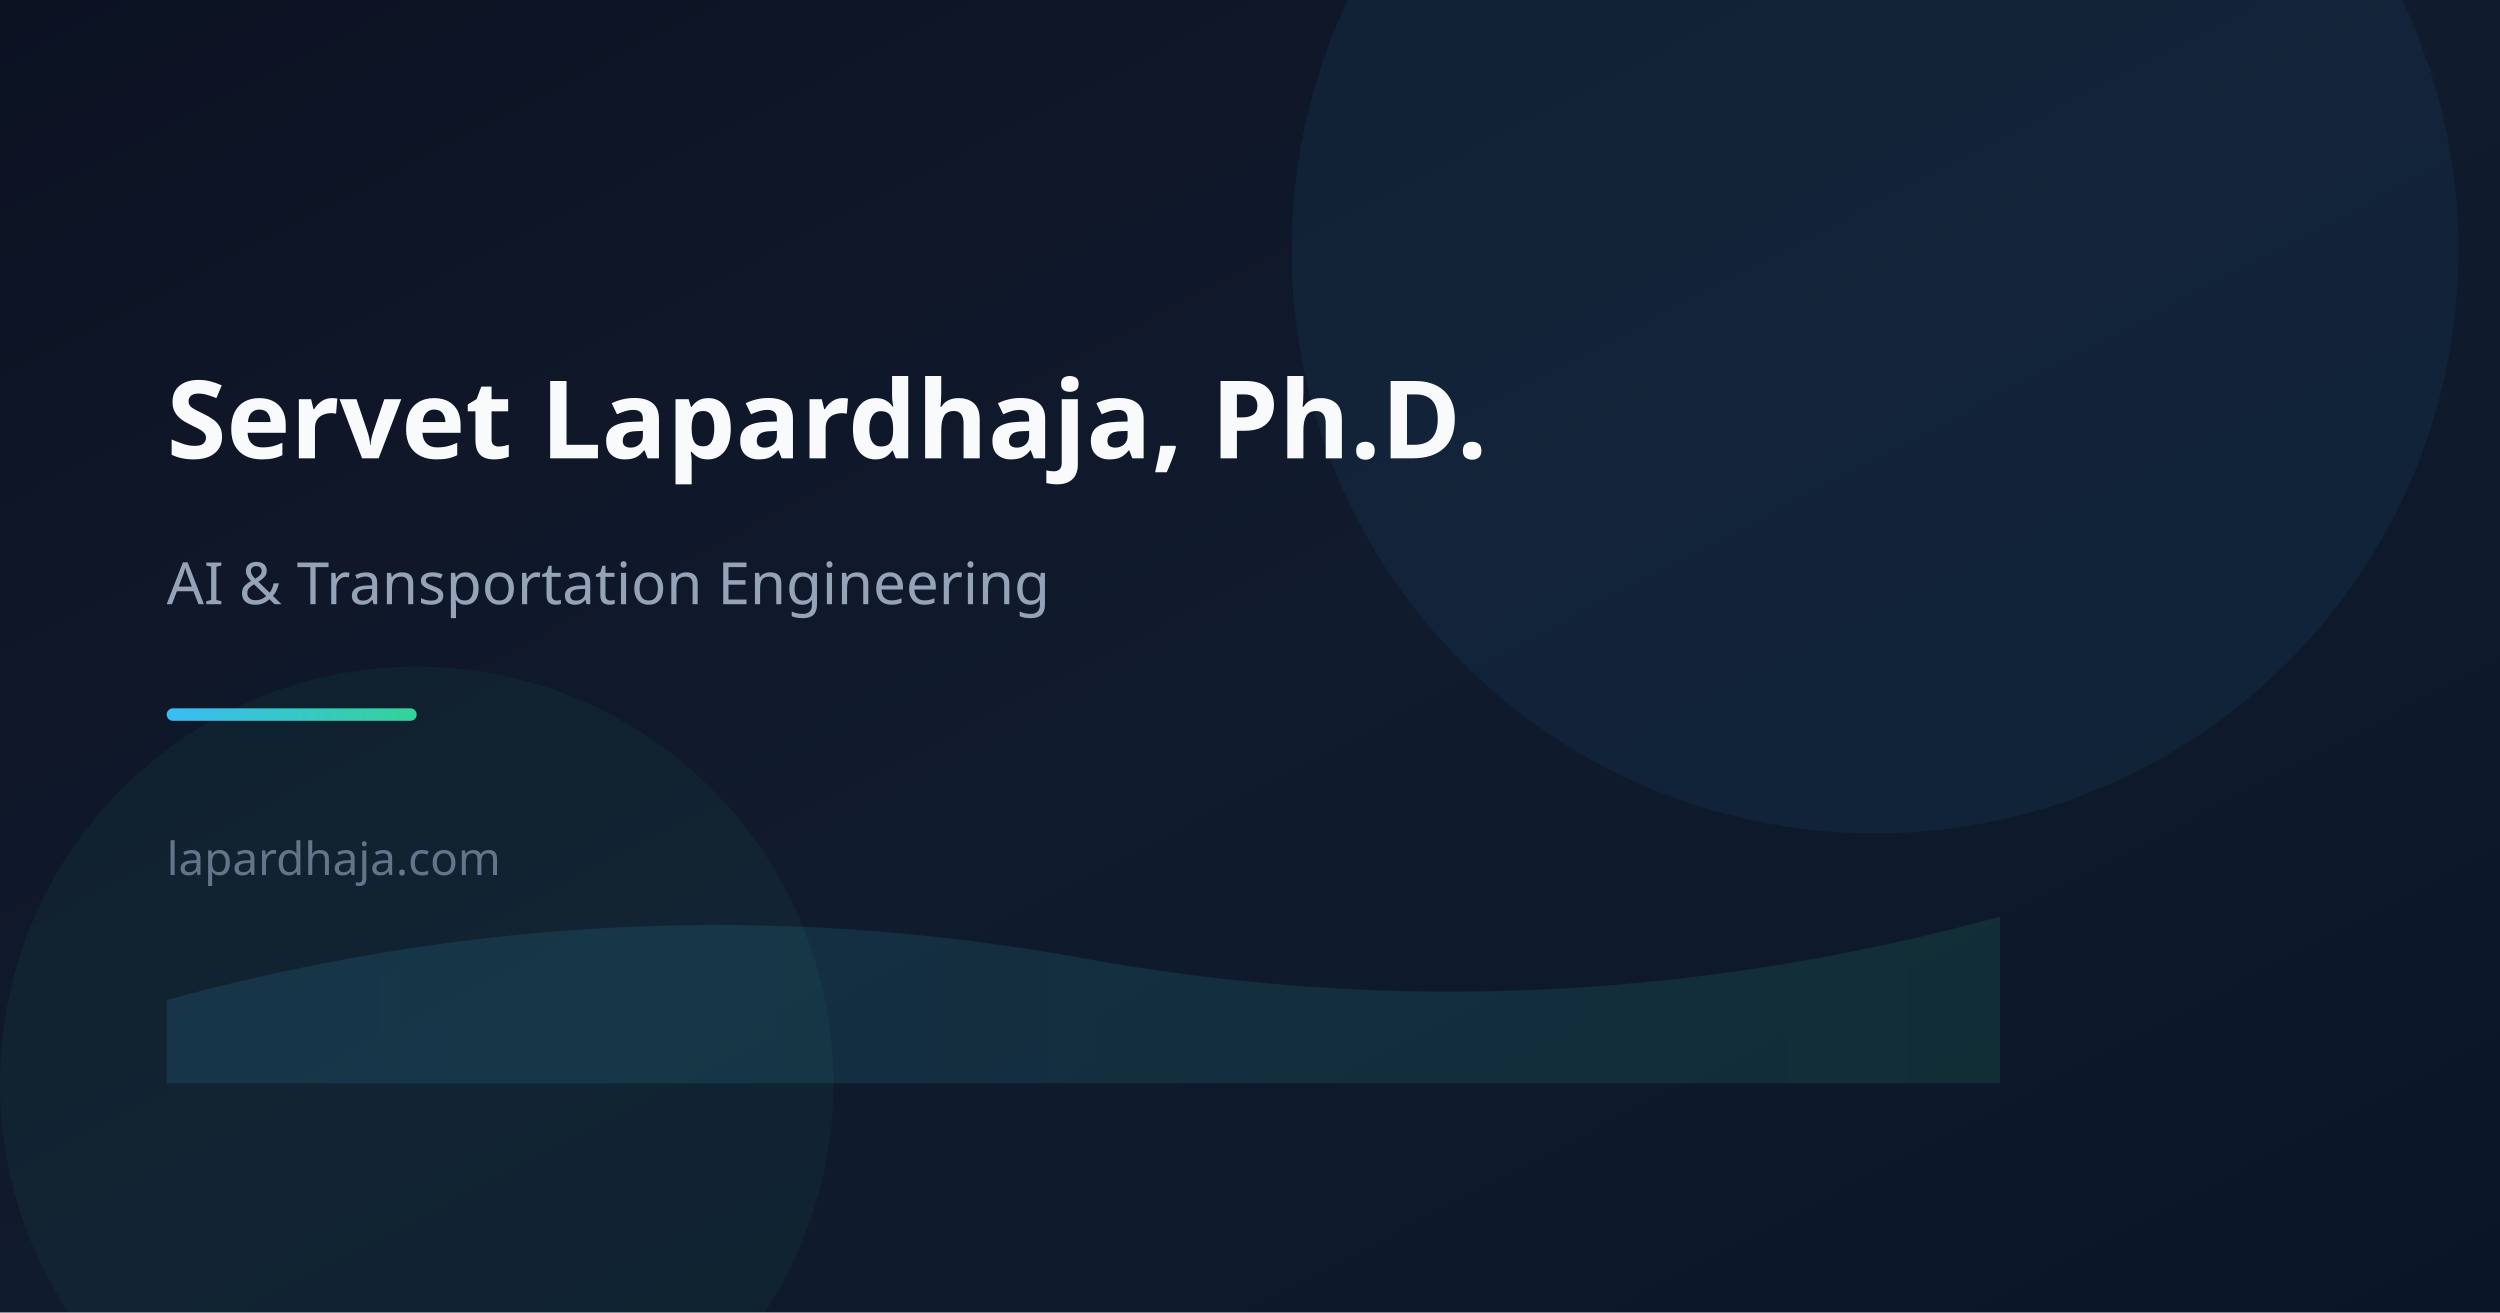
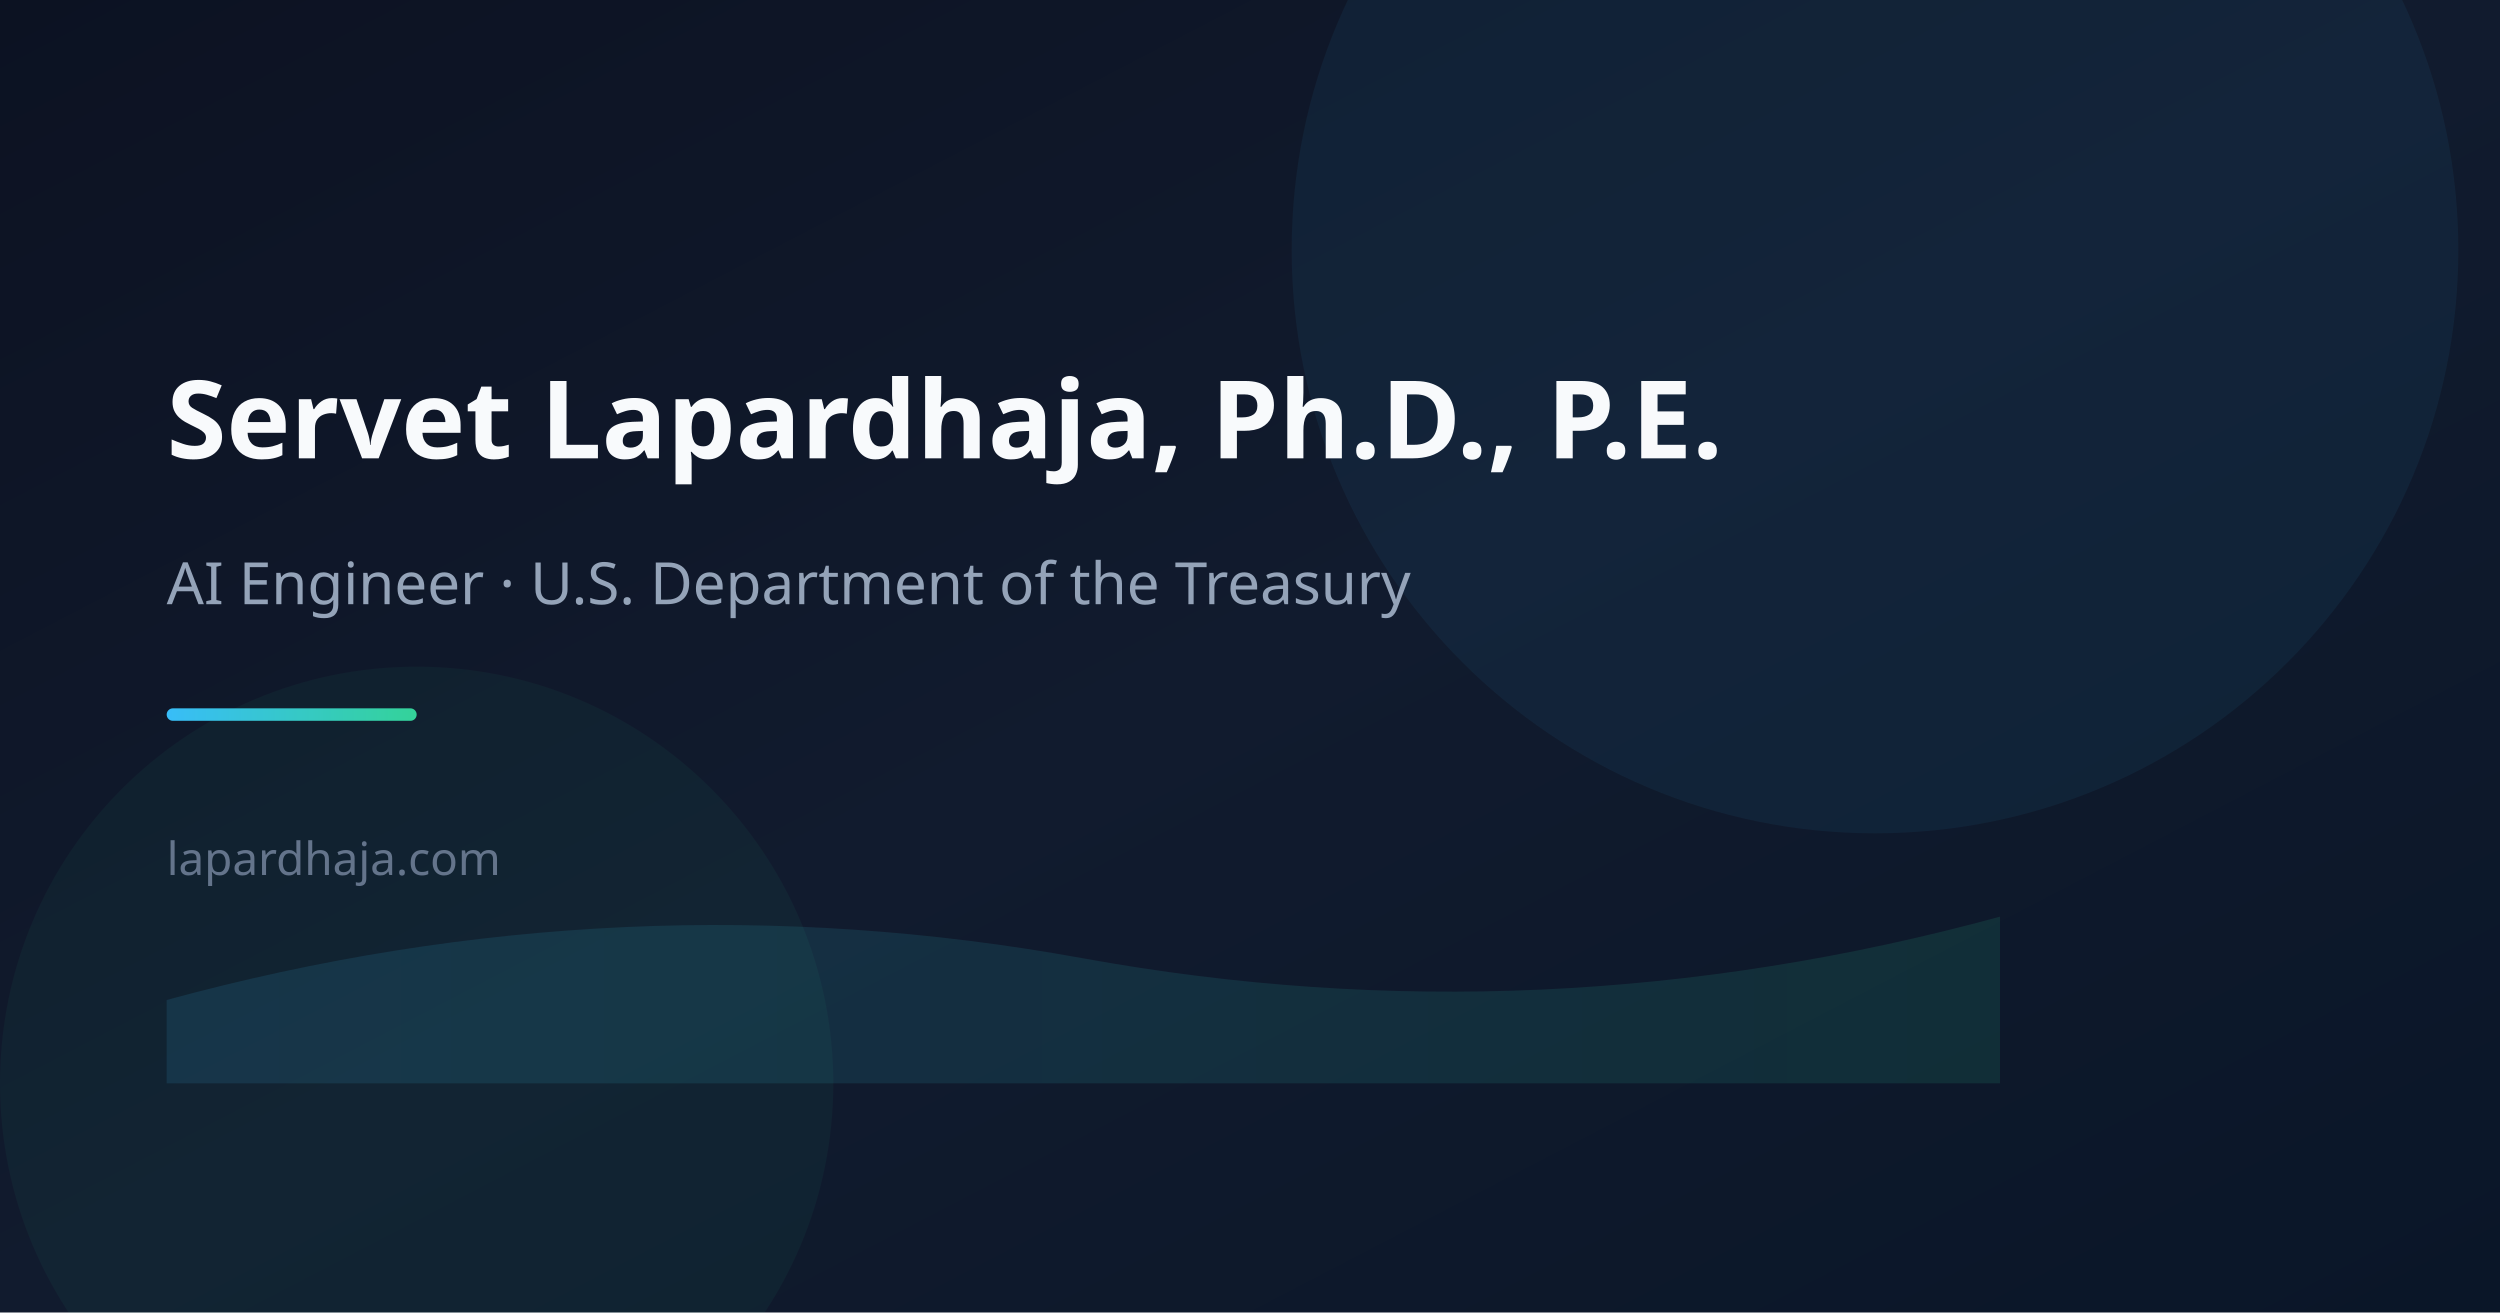
<svg xmlns="http://www.w3.org/2000/svg" width="1200" height="630" viewBox="0 0 1200 630">
  <defs>
    <linearGradient id="bg" x1="0%" y1="0%" x2="100%" y2="100%">
      <stop offset="0%" style="stop-color:#0c1222" />
      <stop offset="50%" style="stop-color:#111b2e" />
      <stop offset="100%" style="stop-color:#0a1628" />
    </linearGradient>
    <linearGradient id="accent" x1="0%" y1="0%" x2="100%" y2="0%">
      <stop offset="0%" style="stop-color:#38bdf8" />
      <stop offset="100%" style="stop-color:#34d399" />
    </linearGradient>
  </defs>
  <rect width="1200" height="630" fill="url(#bg)" />
  <circle cx="900" cy="120" r="280" fill="#38bdf8" opacity="0.06" />
  <circle cx="200" cy="520" r="200" fill="#34d399" opacity="0.05" />
  <path d="M80 480 Q300 420 520 460 T960 440 L960 520 L80 520 Z" fill="url(#accent)" opacity="0.12" />
-   <text x="80" y="220" fill="#f8fafc" font-family="system-ui,Segoe UI,sans-serif" font-size="52" font-weight="700">Servet Lapardhaja, Ph.D.</text>
-   <text x="80" y="290" fill="#94a3b8" font-family="system-ui,Segoe UI,sans-serif" font-size="28">AI &amp; Transportation Engineering</text>
+   <text x="80" y="220" fill="#f8fafc" font-family="system-ui,Segoe UI,sans-serif" font-size="52" font-weight="700">Servet Lapardhaja, Ph.D., P.E.</text>
+   <text x="80" y="290" fill="#94a3b8" font-family="system-ui,Segoe UI,sans-serif" font-size="28">AI Engineer · U.S. Department of the Treasury</text>
  <rect x="80" y="340" width="120" height="6" rx="3" fill="url(#accent)" />
  <text x="80" y="420" fill="#64748b" font-family="system-ui,Segoe UI,sans-serif" font-size="22">lapardhaja.com</text>
</svg>
